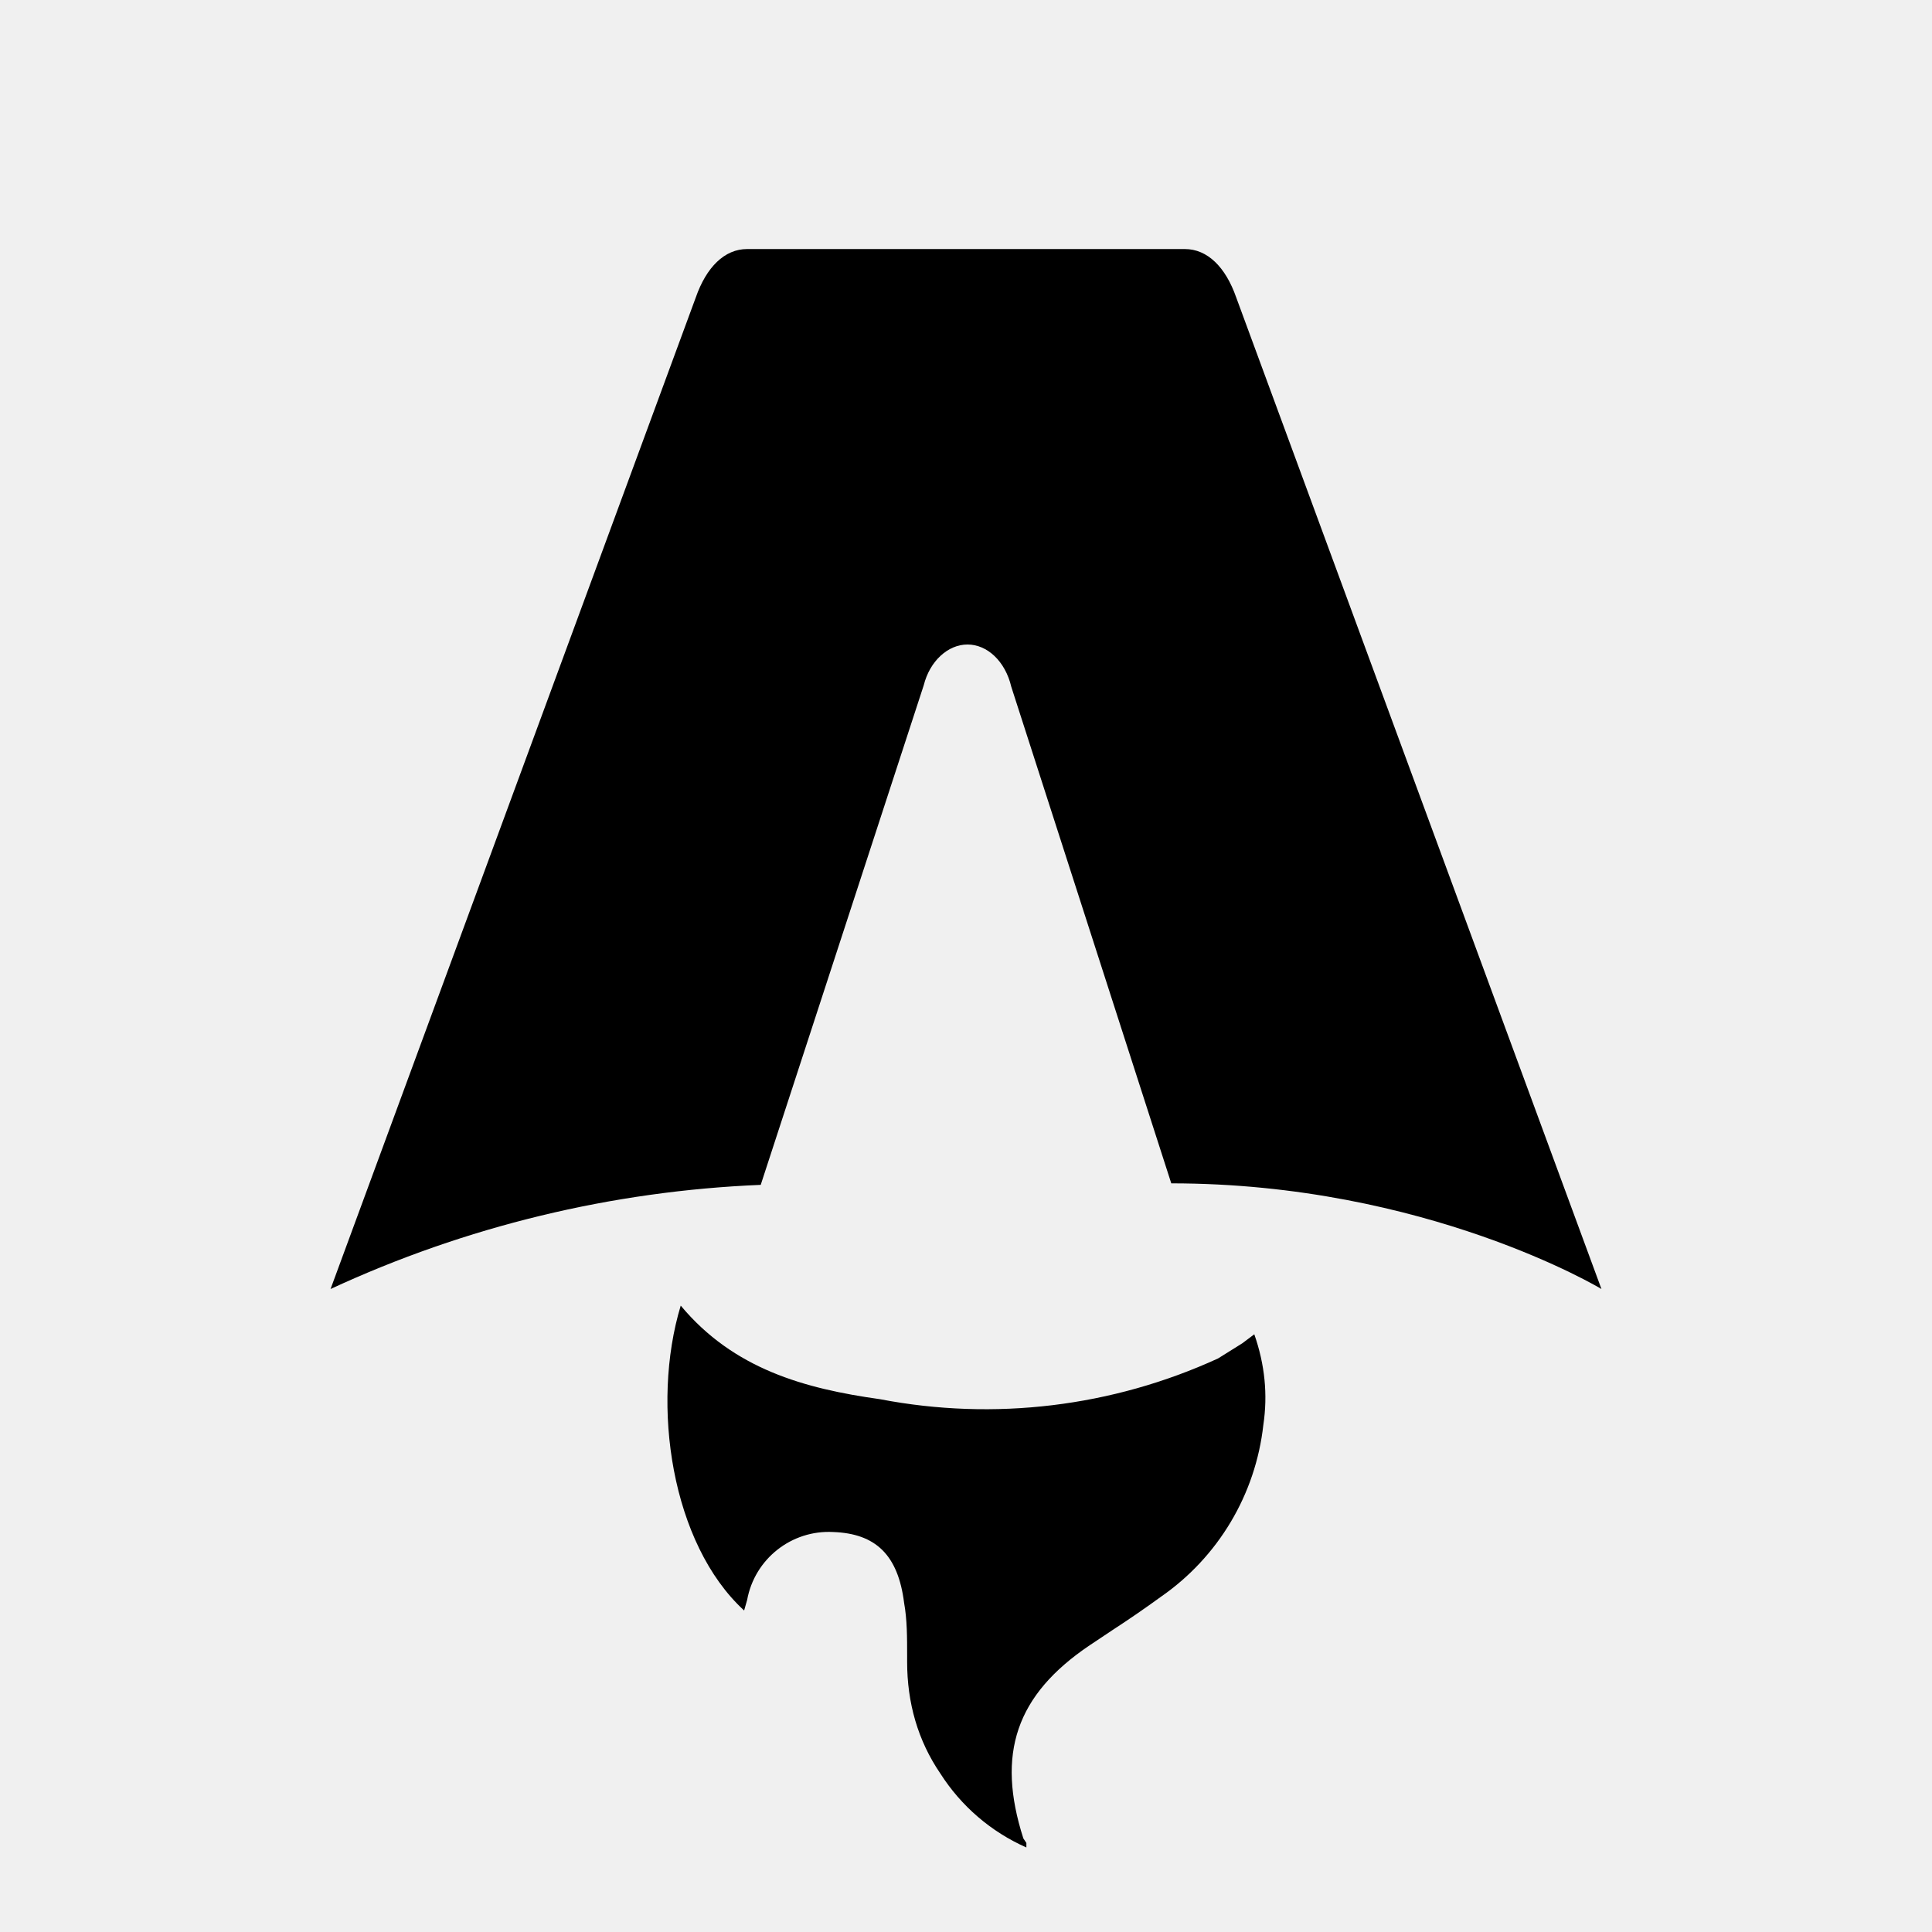
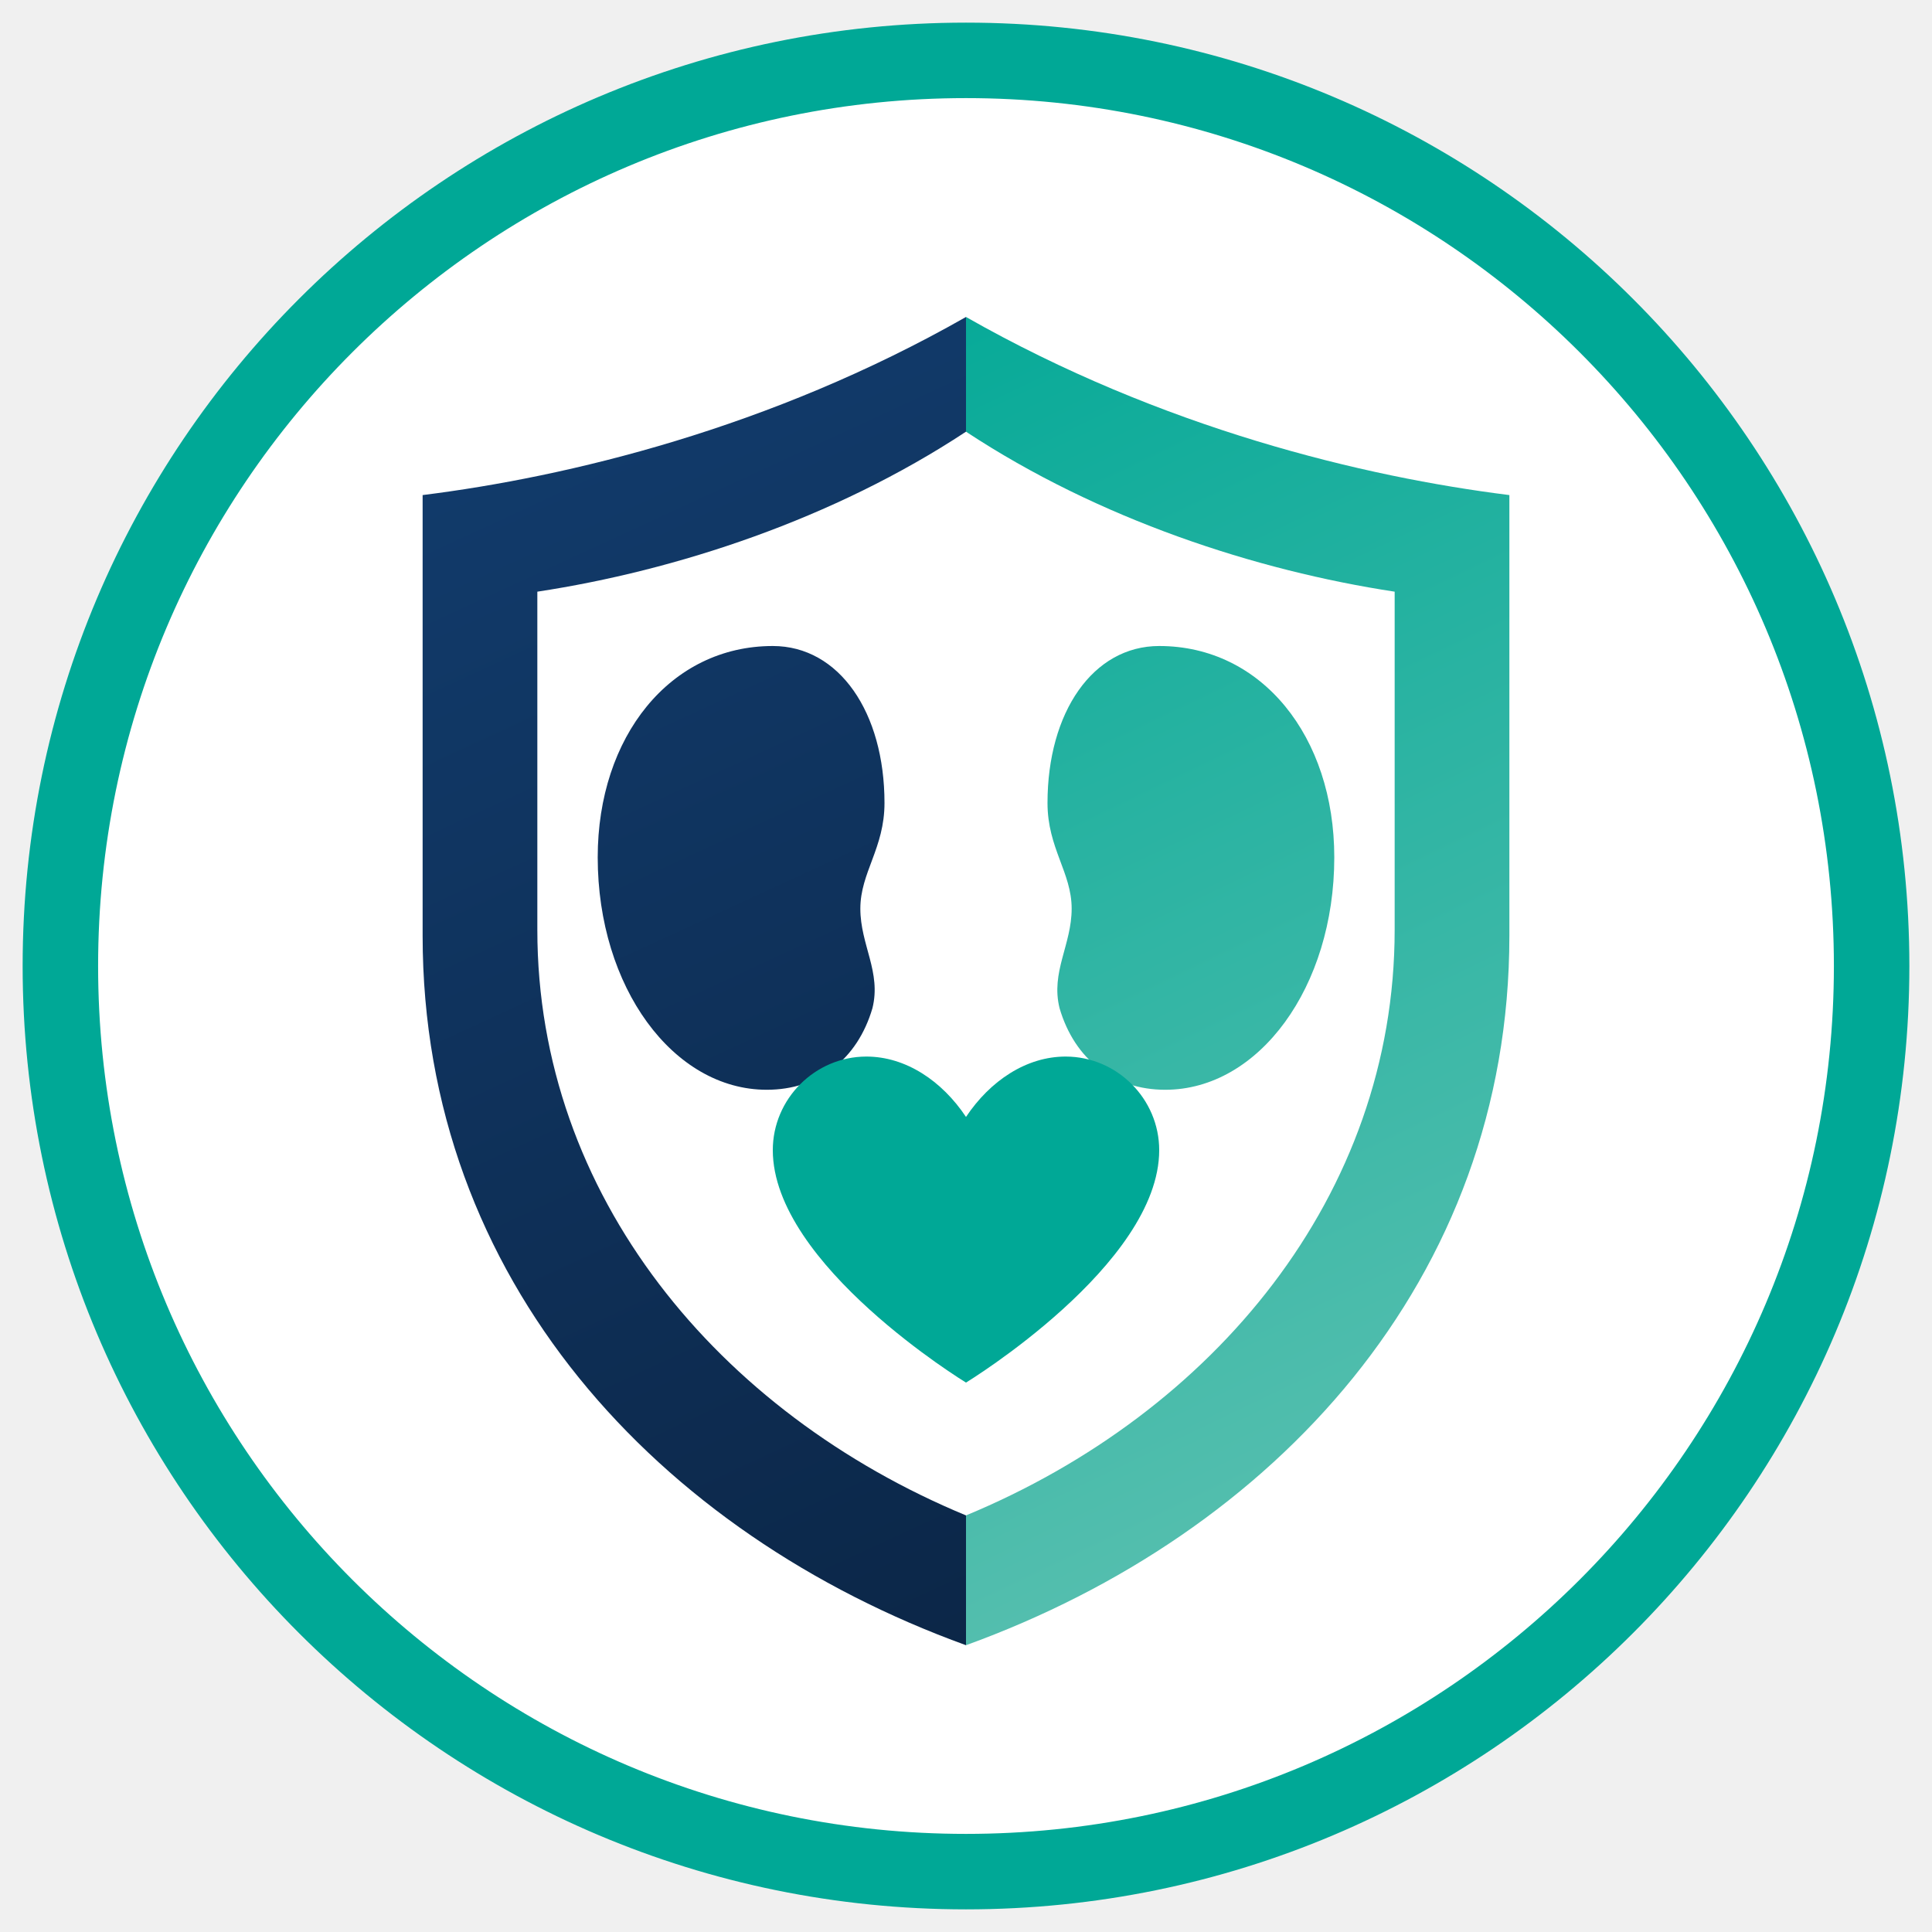
- <svg xmlns="http://www.w3.org/2000/svg" fill="none" viewBox="0 0 128 128">
-   <path d="M50.4 78.5a75.1 75.1 0 0 0-28.5 6.9l24.2-65.7c.7-2 1.9-3.2 3.4-3.2h29c1.5 0 2.7 1.2 3.4 3.2l24.2 65.7s-11.6-7-28.5-7L67 45.5c-.4-1.7-1.6-2.8-2.9-2.8-1.3 0-2.5 1.1-2.9 2.7L50.4 78.5Zm-1.1 28.2Zm-4.2-20.2c-2 6.6-.6 15.8 4.2 20.2a17.5 17.5 0 0 1 .2-.7 5.5 5.5 0 0 1 5.7-4.5c2.8.1 4.3 1.5 4.7 4.7.2 1.1.2 2.3.2 3.5v.4c0 2.7.7 5.2 2.2 7.4a13 13 0 0 0 5.7 4.9v-.3l-.2-.3c-1.8-5.6-.5-9.5 4.4-12.8l1.5-1a73 73 0 0 0 3.2-2.2 16 16 0 0 0 6.8-11.4c.3-2 .1-4-.6-6l-.8.6-1.6 1a37 37 0 0 1-22.4 2.7c-5-.7-9.7-2-13.2-6.2Z" />
-   <style>
-         path { fill: #000; }
-         @media (prefers-color-scheme: dark) {
-             path { fill: #FFF; }
-         }
-     </style>
+ <svg xmlns="http://www.w3.org/2000/svg" viewBox="0 0 64 64" fill="none">
+   <defs>
+     <linearGradient id="ngShieldL" x1="8" y1="6" x2="32" y2="58" gradientUnits="userSpaceOnUse">
+       <stop offset="0%" stop-color="#134074" />
+       <stop offset="100%" stop-color="#0B2545" />
+     </linearGradient>
+     <linearGradient id="ngShieldR" x1="32" y1="6" x2="56" y2="56" gradientUnits="userSpaceOnUse">
+       <stop offset="0%" stop-color="#00A896" />
+       <stop offset="100%" stop-color="#69C4B4" />
+     </linearGradient>
+   </defs>
+   <circle cx="32" cy="32" r="30" fill="#FFFFFF" stroke="#00A896" stroke-width="2.5" />
+   <path d="M32 10.5C25.5 14.2 18.8 15.8 14 16.4V31C14 42.4 21.8 50.8 32 54.5L32 50.2C23.8 46.8 17.8 39.6 17.8 30.8V19.6C22.4 18.9 27.6 17.2 32 14.3V10.5Z" fill="url(#ngShieldL)" />
+   <path d="M32 10.5V14.3C36.4 17.2 41.6 18.9 46.2 19.6V30.8C46.2 39.6 40.2 46.8 32 50.2V54.5C42.2 50.8 50 42.4 50 31V16.4C45.2 15.8 38.5 14.2 32 10.5Z" fill="url(#ngShieldR)" />
+   <path d="M25.6 21.4C22.2 21.4 19.8 24.4 19.8 28.4C19.8 32.7 22.3 36.1 25.4 36.1C27.1 36.1 28.4 35.1 28.9 33.4C29.2 32.2 28.5 31.3 28.5 30.1C28.5 28.9 29.3 28.1 29.3 26.6C29.3 23.6 27.8 21.4 25.6 21.4Z" fill="url(#ngShieldL)" />
+   <path d="M38.4 21.4C36.2 21.4 34.7 23.6 34.7 26.6C34.7 28.1 35.5 28.9 35.5 30.1C35.5 31.3 34.8 32.2 35.1 33.4C35.6 35.1 36.9 36.1 38.6 36.1C41.7 36.1 44.2 32.7 44.2 28.4C44.2 24.4 41.8 21.4 38.4 21.4Z" fill="url(#ngShieldR)" />
+   <path d="M32 45.8C32 45.8 25.6 41.9 25.6 38.1C25.6 36.4 27 35 28.7 35C30 35 31.2 35.8 32 37C32.8 35.8 34 35 35.3 35C37 35 38.4 36.4 38.4 38.1C38.4 41.9 32 45.8 32 45.8Z" fill="#00A896" />
</svg>
